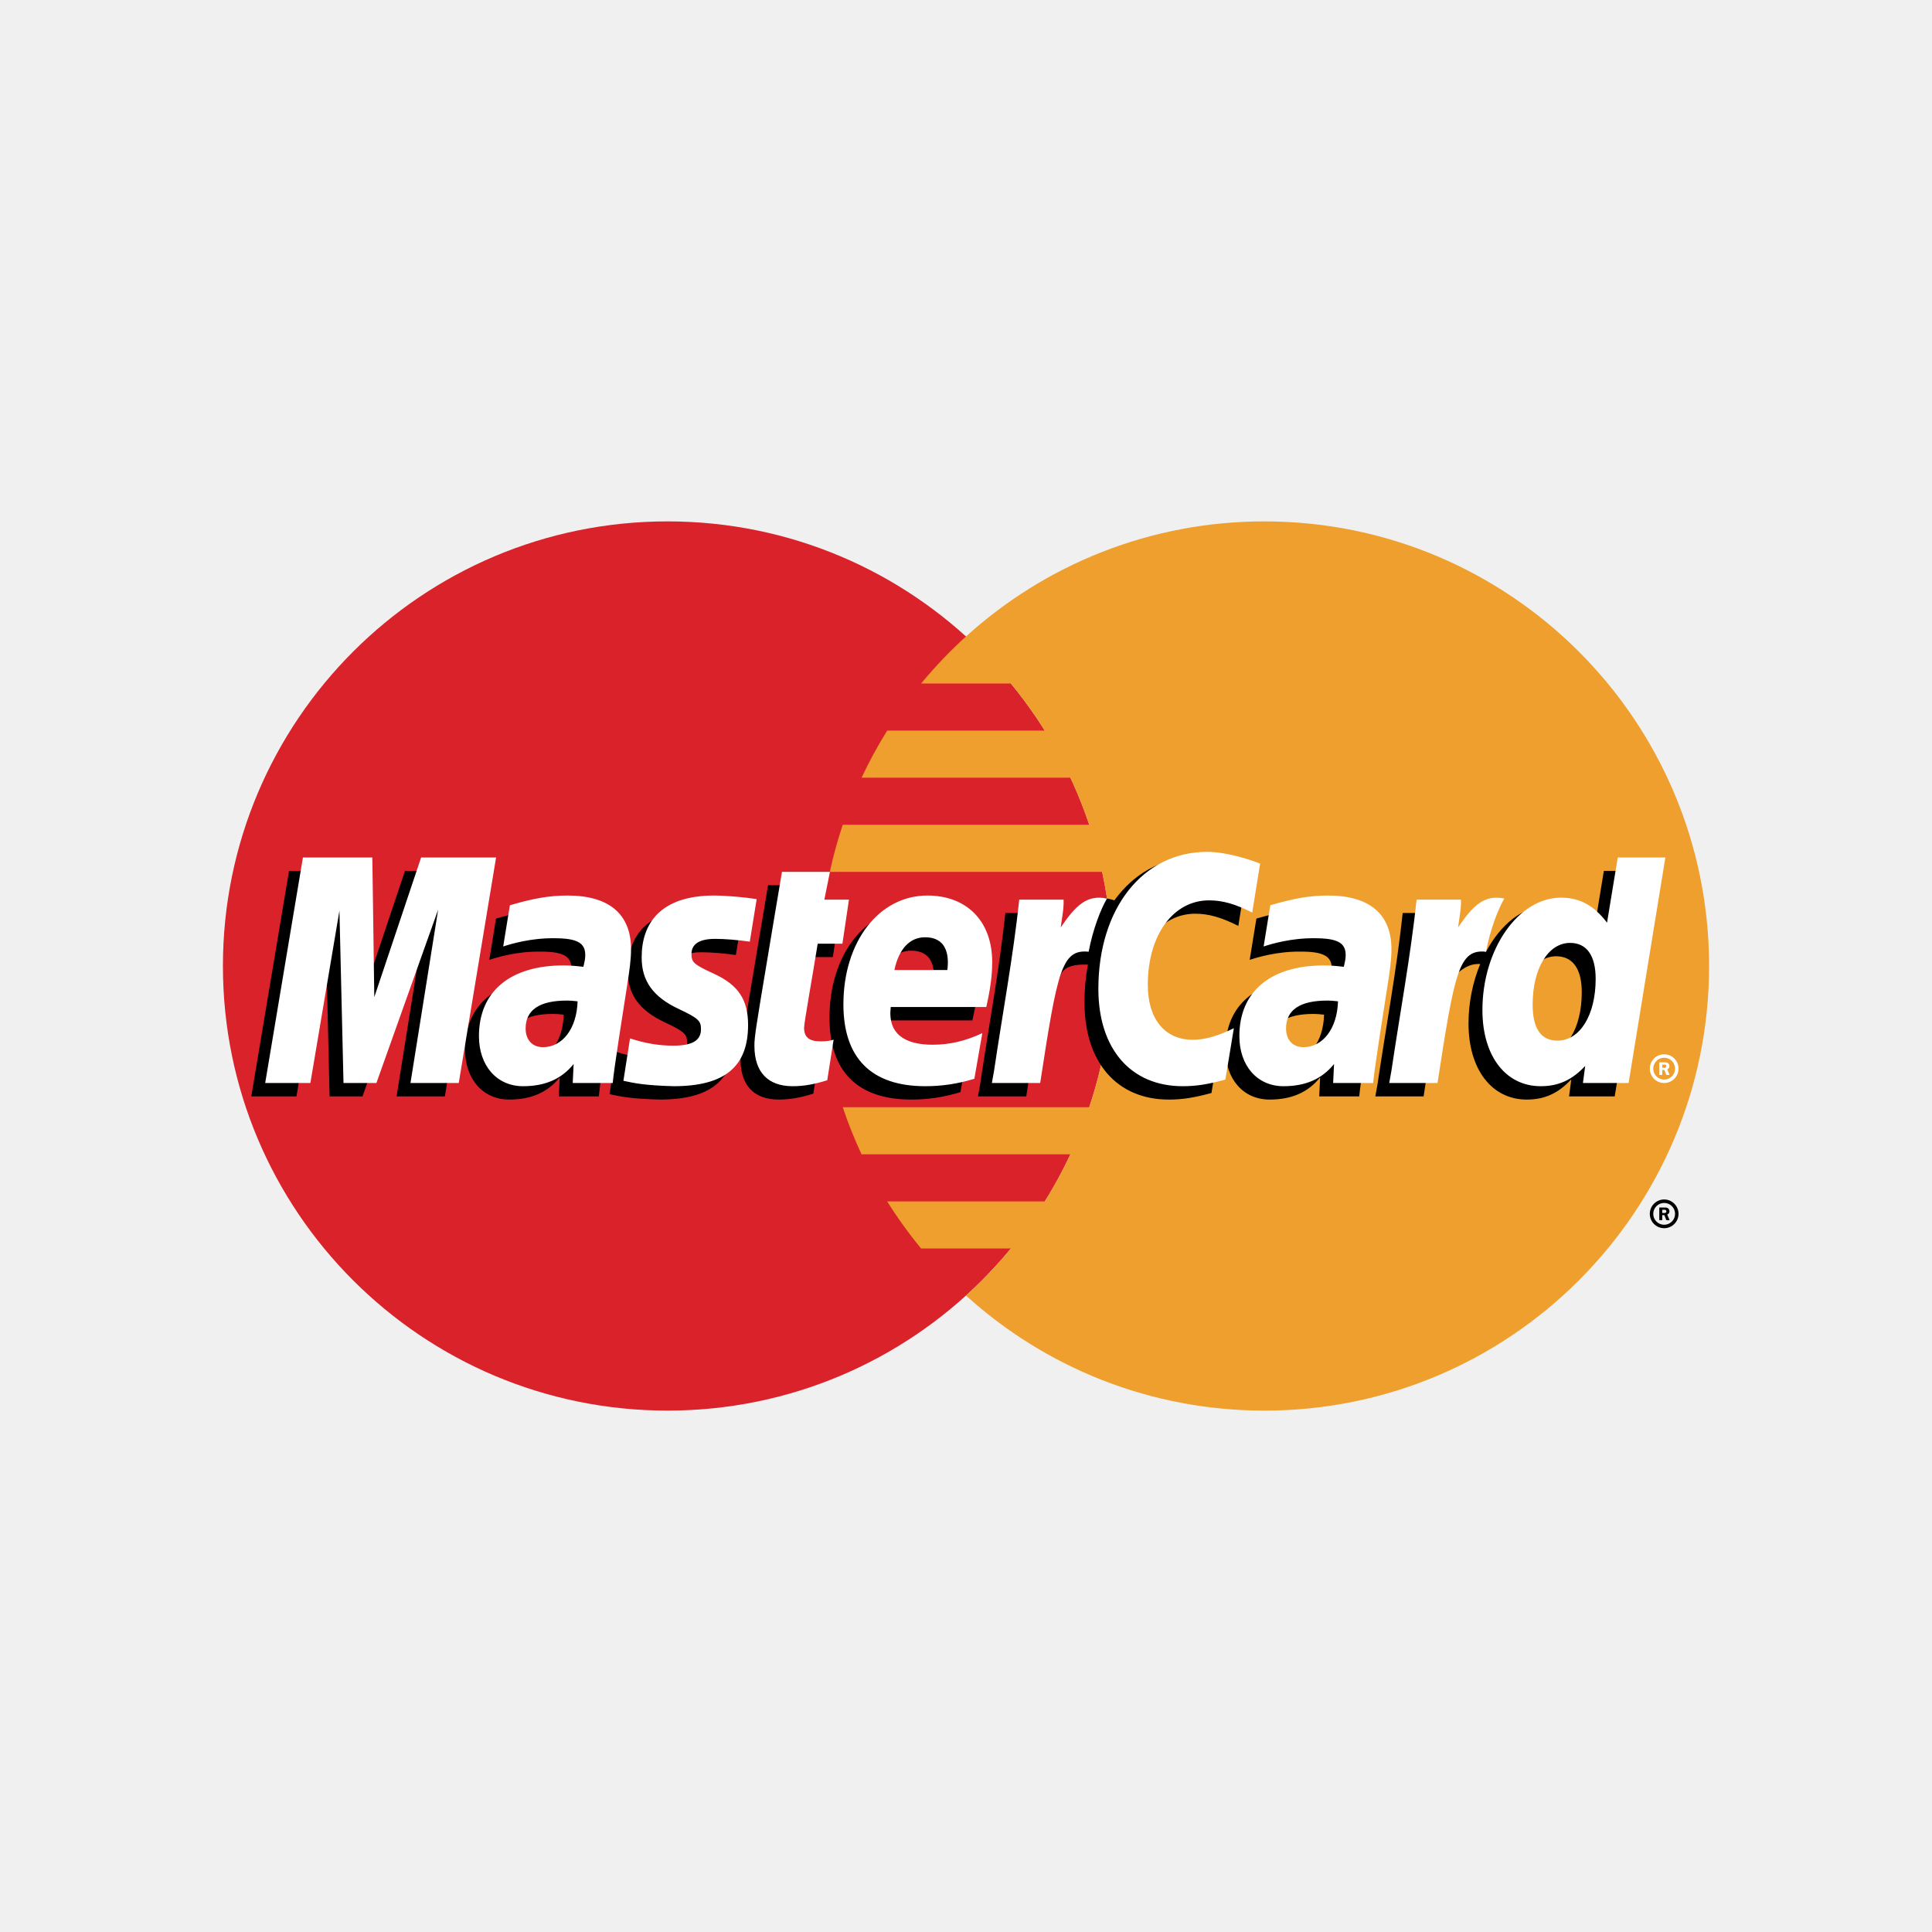
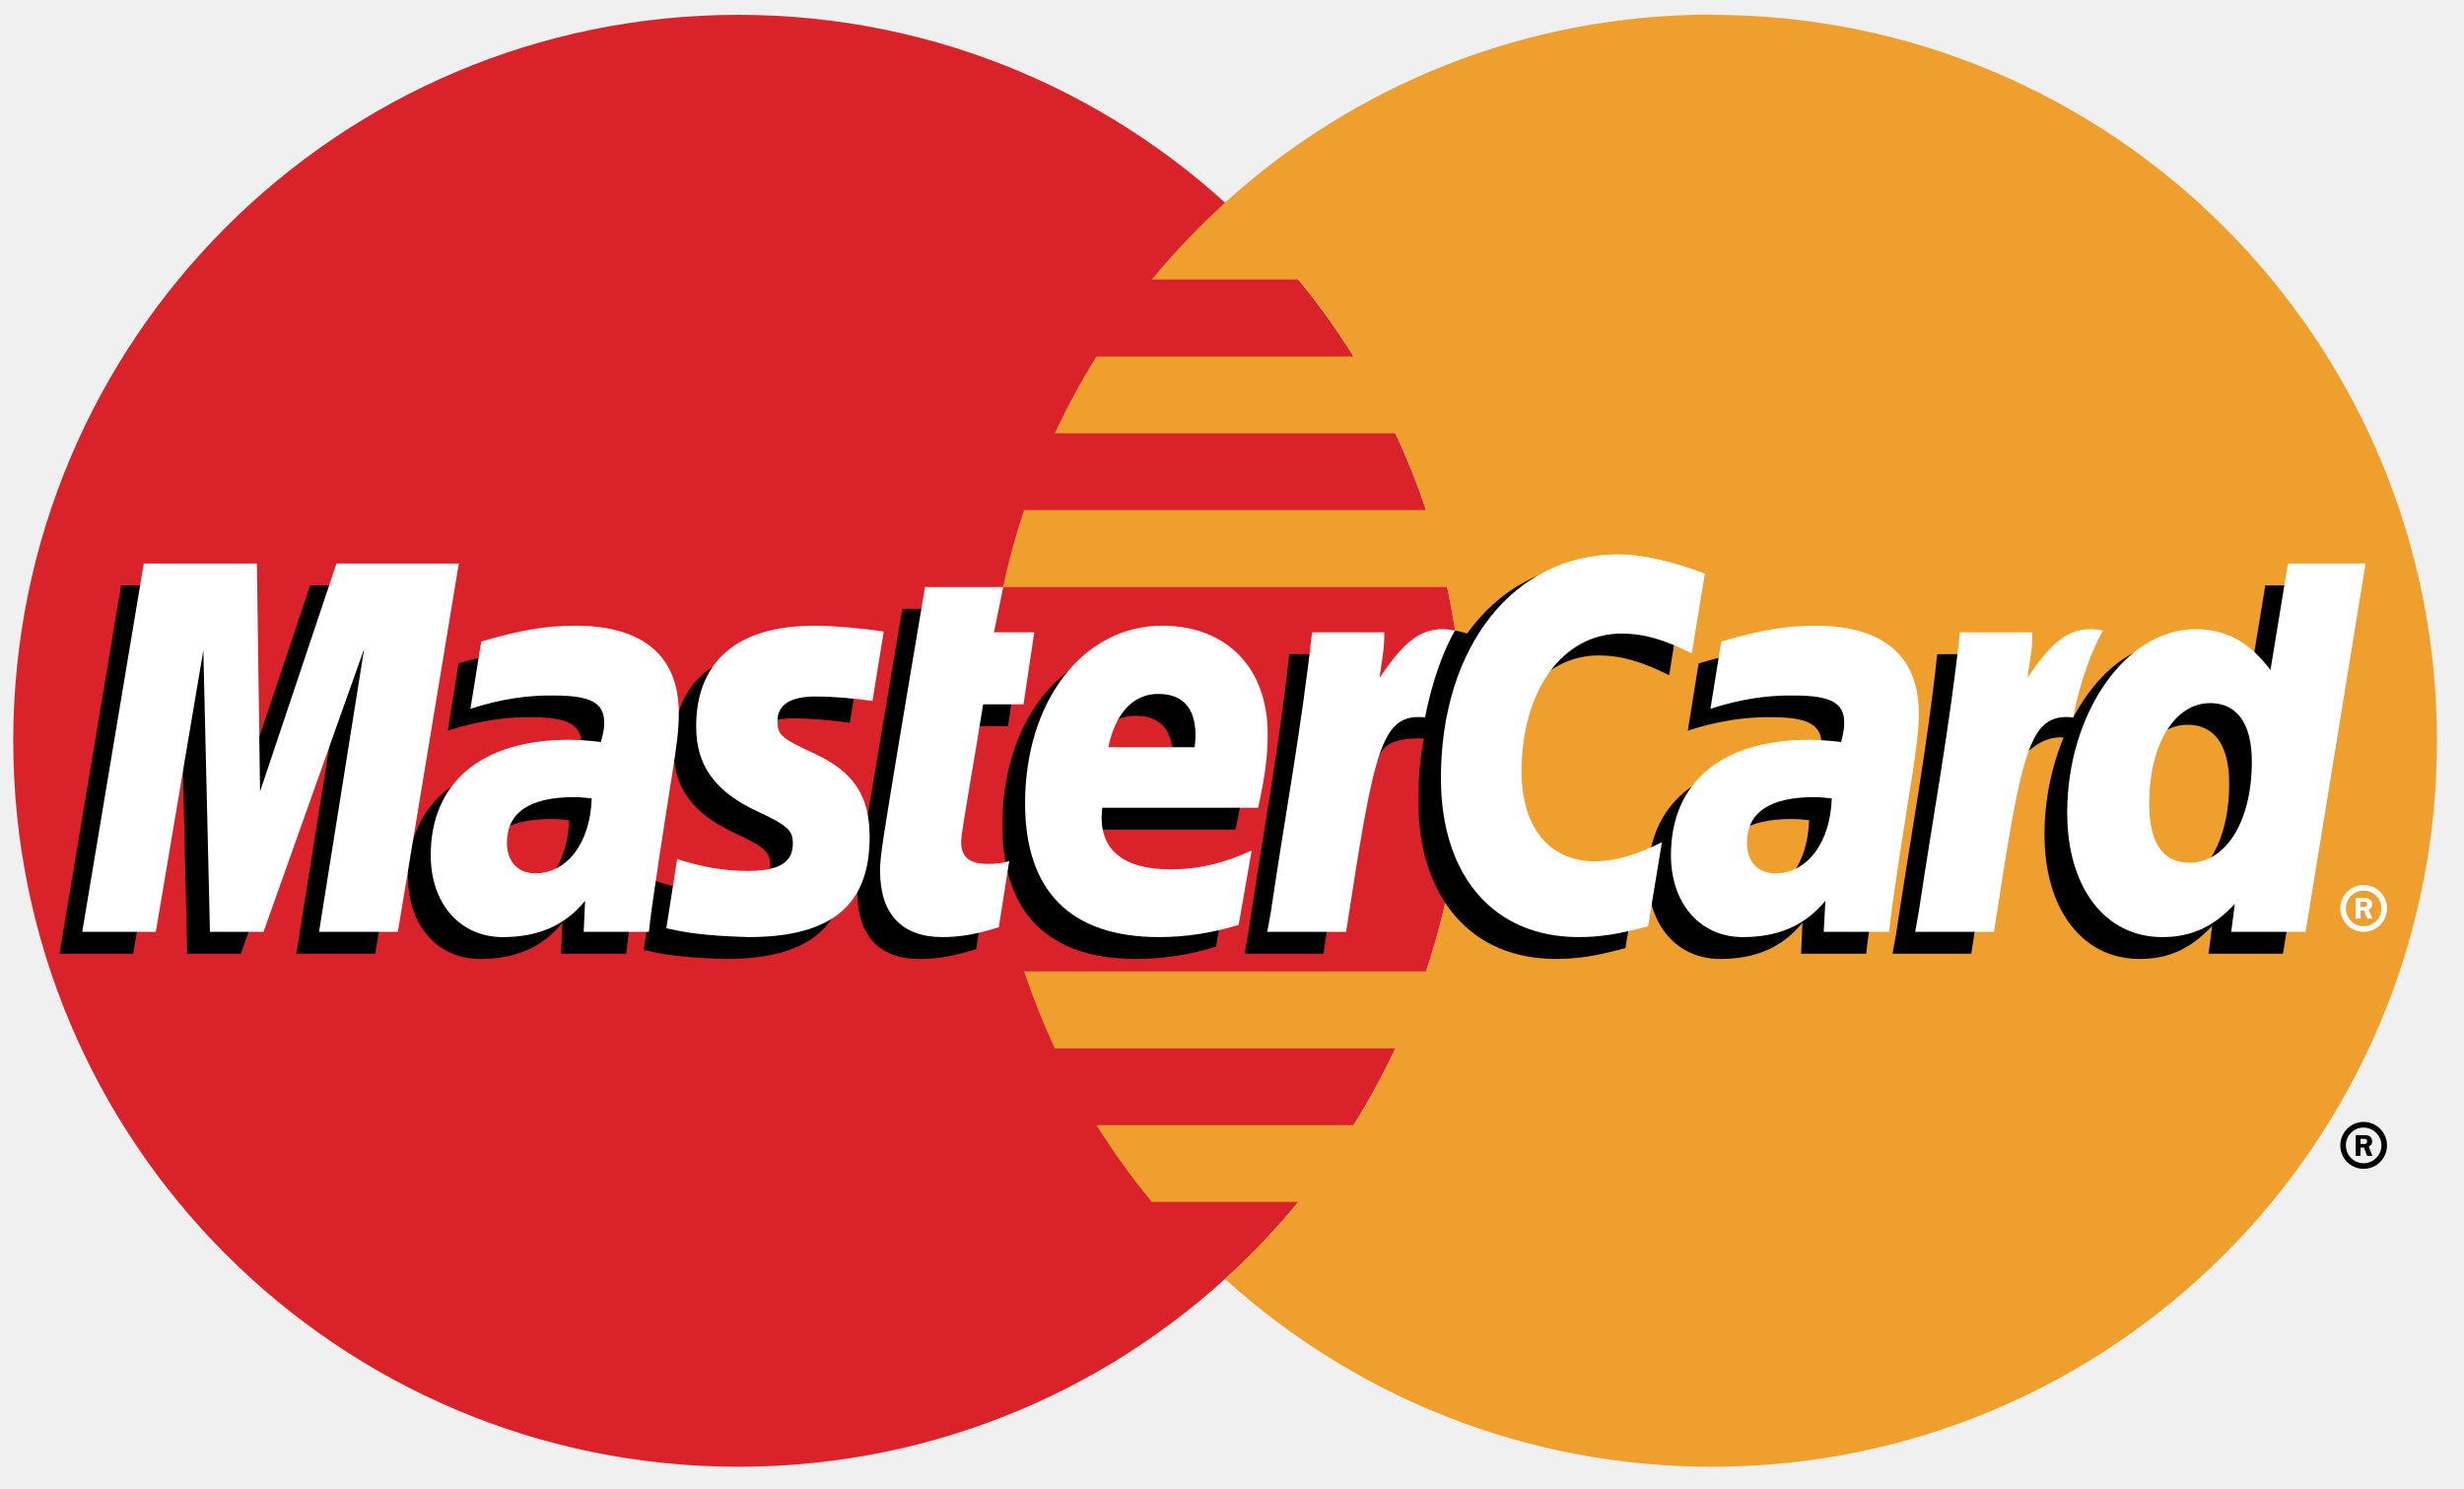
- <svg xmlns="http://www.w3.org/2000/svg" width="800px" height="800px" viewBox="0 -140 780 780" enable-background="new 0 0 780 500" version="1.1" xml:space="preserve">
-   <path d="m449.01 250c0 99.143-80.371 179.5-179.51 179.5s-179.5-80.361-179.5-179.5c0-99.133 80.362-179.5 179.5-179.5 99.137 0 179.51 80.371 179.51 179.5" fill="#D9222A" />
-   <path d="m510.49 70.496c-46.379 0-88.643 17.596-120.5 46.467-6.49 5.889-12.548 12.237-18.125 18.996h36.267c4.965 6.037 9.536 12.387 13.685 19.012h-63.635c-3.827 6.122-7.281 12.469-10.342 19.008h84.313c2.894 6.185 5.431 12.53 7.601 19.004h-99.513c-2.09 6.234-3.832 12.58-5.217 19.008h109.94c2.689 12.49 4.045 25.231 4.042 38.008 0 19.935-3.254 39.112-9.254 57.021h-99.513c2.164 6.477 4.7 12.824 7.596 19.008h84.316c-3.063 6.541-6.519 12.889-10.347 19.013h-63.625c4.147 6.62 8.719 12.966 13.685 18.996h36.259c-5.57 6.772-11.63 13.127-18.13 19.013 31.857 28.866 74.117 46.454 120.5 46.454 99.139 0 179.51-80.361 179.51-179.5 0-99.129-80.371-179.5-179.51-179.5" fill="#EE9F2D" />
-   <path d="m666.07 350.06c0-3.199 2.592-5.801 5.796-5.801s5.796 2.602 5.796 5.801-2.592 5.801-5.796 5.801-5.796-2.602-5.796-5.801zm5.796 4.408c2.434-1e-3 4.407-1.974 4.408-4.408 0-2.432-1.971-4.402-4.402-4.404h-6e-3c-2.429-3e-3 -4.4 1.963-4.404 4.391v0.014c-2e-3 2.433 1.968 4.406 4.4 4.408 1e-3 -1e-3 3e-3 -1e-3 4e-3 -1e-3zm-0.783-1.86h-1.187v-5.096h2.149c0.45 0 0.908 0 1.305 0.254 0.413 0.279 0.646 0.771 0.646 1.279 0 0.571-0.338 1.104-0.884 1.312l0.938 2.25h-1.315l-0.779-2.017h-0.871l-2e-3 2.018zm0-2.89h0.658c0.246 0 0.505 0.021 0.726-0.1 0.195-0.125 0.296-0.359 0.296-0.584-5e-3 -0.209-0.112-0.402-0.288-0.518-0.207-0.129-0.536-0.101-0.758-0.101h-0.634v1.303zm-443.5-80.063c-2.046-0.238-2.945-0.301-4.35-0.301-11.046 0-16.638 3.787-16.638 11.268 0 4.611 2.729 7.545 6.987 7.545 7.939 0 13.659-7.559 14.001-18.512zm14.171 32.996h-16.146l0.371-7.676c-4.926 6.065-11.496 8.949-20.426 8.949-10.563 0-17.804-8.25-17.804-20.229 0-18.024 12.596-28.541 34.217-28.541 2.208 0 5.042 0.199 7.941 0.57 0.604-2.441 0.763-3.488 0.763-4.801 0-4.908-3.396-6.737-12.5-6.737-9.533-0.108-17.396 2.271-20.625 3.333 0.204-1.229 2.7-16.659 2.7-16.659 9.712-2.846 16.116-3.917 23.325-3.917 16.732 0 25.596 7.513 25.579 21.712 0.033 3.805-0.597 8.5-1.579 14.671-1.691 10.734-5.32 33.721-5.816 39.325zm-62.158 0h-19.487l11.162-69.997-24.925 69.997h-13.279l-1.642-69.597-11.733 69.597h-18.242l15.237-91.056h28.021l1.7 50.968 17.092-50.968h31.167l-15.071 91.056m354.97-32.996c-2.037-0.238-2.941-0.301-4.342-0.301-11.041 0-16.634 3.787-16.634 11.268 0 4.611 2.726 7.545 6.983 7.545 7.94 0 13.664-7.559 13.993-18.512zm14.184 32.996h-16.146l0.366-7.676c-4.926 6.065-11.5 8.949-20.422 8.949-10.565 0-17.8-8.25-17.8-20.229 0-18.024 12.588-28.541 34.213-28.541 2.208 0 5.037 0.199 7.934 0.57 0.604-2.441 0.763-3.488 0.763-4.801 0-4.908-3.392-6.737-12.496-6.737-9.533-0.108-17.387 2.271-20.629 3.333 0.204-1.229 2.709-16.659 2.709-16.659 9.712-2.846 16.112-3.917 23.313-3.917 16.74 0 25.604 7.513 25.587 21.712 0.032 3.805-0.597 8.5-1.579 14.671-1.684 10.734-5.321 33.721-5.813 39.325zm-220.39-1.125c-5.333 1.679-9.491 2.398-14 2.398-9.962 0-15.399-5.725-15.399-16.267-0.142-3.271 1.433-11.88 2.671-19.737 1.125-6.917 8.449-50.529 8.449-50.529h19.371l-2.263 11.208h11.699l-2.642 17.796h-11.742c-2.25 14.083-5.454 31.625-5.491 33.95 0 3.816 2.037 5.483 6.671 5.483 2.221 0 3.94-0.227 5.254-0.7l-2.578 16.398m59.392-0.6c-6.654 2.034-13.075 3.017-19.879 3-21.684-0.021-32.987-11.346-32.987-33.032 0-25.313 14.38-43.947 33.899-43.947 15.971 0 26.171 10.433 26.171 26.796 0 5.429-0.7 10.729-2.388 18.212h-38.574c-1.305 10.741 5.57 15.217 16.837 15.217 6.935 0 13.188-1.429 20.142-4.663l-3.221 18.417zm-10.888-43.9c0.107-1.543 2.055-13.217-9.013-13.217-6.171 0-10.583 4.704-12.38 13.217h21.393zm-123.42-5.017c0 9.367 4.542 15.826 14.842 20.676 7.892 3.709 9.112 4.81 9.112 8.17 0 4.617-3.479 6.701-11.191 6.701-5.813 0-11.221-0.908-17.458-2.922 0 0-2.563 16.321-2.68 17.102 4.43 0.967 8.38 1.861 20.279 2.19 20.563 0 30.059-7.829 30.059-24.75 0-10.175-3.976-16.146-13.737-20.634-8.171-3.75-9.108-4.587-9.108-8.045 0-4.004 3.237-6.046 9.537-6.046 3.825 0 9.05 0.408 14 1.112l2.775-17.175c-5.046-0.8-12.696-1.442-17.15-1.442-21.801 1e-3 -29.347 11.388-29.28 25.063m229.09-23.116c5.412 0 10.458 1.421 17.412 4.921l3.188-19.763c-2.854-1.121-12.904-7.7-21.417-7.7-13.041 0-24.065 6.471-31.82 17.15-11.309-3.746-15.958 3.825-21.657 11.367l-5.063 1.179c0.383-2.483 0.729-4.95 0.612-7.446h-17.896c-2.445 22.917-6.778 46.128-10.171 69.075l-0.884 4.976h19.496c3.254-21.143 5.037-34.68 6.121-43.842l7.341-4.084c1.097-4.078 4.529-5.458 11.417-5.291-0.926 5.008-1.389 10.091-1.383 15.184 0 24.225 13.07 39.308 34.05 39.308 5.404 0 10.041-0.712 17.221-2.658l3.43-20.759c-6.458 3.181-11.759 4.677-16.559 4.677-11.329 0-18.184-8.363-18.184-22.185 0-20.051 10.196-34.109 24.746-34.109" />
-   <path d="m185.21 297.24h-19.491l11.171-69.988-24.926 69.988h-13.283l-1.642-69.588-11.733 69.588h-18.241l15.237-91.042h28.021l0.788 56.362 18.904-56.362h30.267l-15.072 91.042" fill="#ffffff" />
-   <path d="m647.52 211.6l-4.321 26.309c-5.329-7.013-11.054-12.088-18.612-12.088-9.833 0-18.783 7.455-24.642 18.425-8.158-1.692-16.597-4.563-16.597-4.563l-4e-3 0.067c0.658-6.134 0.921-9.875 0.862-11.146h-17.9c-2.438 22.917-6.771 46.128-10.157 69.075l-0.893 4.976h19.492c2.633-17.096 4.648-31.291 6.133-42.551 6.658-6.016 9.992-11.266 16.721-10.916-2.979 7.205-4.725 15.503-4.725 24.017 0 18.513 9.366 30.725 23.533 30.725 7.142 0 12.621-2.462 17.967-8.171l-0.913 6.884h18.435l14.842-91.042-19.221-1e-3zm-24.371 73.941c-6.634 0-9.983-4.908-9.983-14.596 0-14.555 6.271-24.875 15.112-24.875 6.695 0 10.32 5.104 10.32 14.509 1e-3 14.679-6.37 24.962-15.449 24.962z" />
-   <path d="m233.19 264.26c-2.042-0.236-2.946-0.299-4.346-0.299-11.046 0-16.634 3.787-16.634 11.266 0 4.604 2.729 7.547 6.979 7.547 7.947-1e-3 13.668-7.559 14.001-18.514zm14.178 32.984h-16.146l0.367-7.663c-4.921 6.054-11.5 8.95-20.421 8.95-10.567 0-17.805-8.25-17.805-20.229 0-18.032 12.592-28.542 34.217-28.542 2.208 0 5.042 0.2 7.938 0.571 0.604-2.441 0.763-3.487 0.763-4.808 0-4.909-3.392-6.729-12.496-6.729-9.537-0.108-17.396 2.271-20.629 3.321 0.204-1.225 2.7-16.637 2.7-16.637 9.708-2.858 16.12-3.929 23.32-3.929 16.737 0 25.604 7.517 25.588 21.704 0.029 3.821-0.604 8.513-1.584 14.675-1.687 10.724-5.319 33.724-5.812 39.316zm261.38-88.592l-3.191 19.767c-6.95-3.496-12-4.92-17.407-4.92-14.551 0-24.75 14.058-24.75 34.106 0 13.821 6.857 22.181 18.184 22.181 4.8 0 10.096-1.492 16.554-4.675l-3.421 20.75c-7.184 1.957-11.816 2.67-17.225 2.67-20.977 0-34.051-15.084-34.051-39.309 0-32.55 18.059-55.3 43.888-55.3 8.507 1e-3 18.561 3.609 21.419 4.73m31.443 55.608c-2.041-0.236-2.941-0.299-4.347-0.299-11.041 0-16.633 3.787-16.633 11.266 0 4.604 2.729 7.547 6.983 7.547 7.938-1e-3 13.663-7.559 13.997-18.514zm14.178 32.984h-16.15l0.371-7.663c-4.925 6.054-11.5 8.95-20.421 8.95-10.563 0-17.804-8.25-17.804-20.229 0-18.032 12.596-28.542 34.212-28.542 2.213 0 5.042 0.2 7.941 0.571 0.601-2.441 0.763-3.487 0.763-4.808 0-4.909-3.393-6.729-12.495-6.729-9.533-0.108-17.396 2.271-20.63 3.321 0.204-1.225 2.704-16.637 2.704-16.637 9.709-2.858 16.116-3.929 23.316-3.929 16.741 0 25.604 7.517 25.583 21.704 0.033 3.821-0.596 8.513-1.579 14.675-1.682 10.724-5.323 33.724-5.811 39.316zm-220.39-1.121c-5.338 1.679-9.496 2.408-14 2.408-9.962 0-15.399-5.726-15.399-16.268-0.138-3.279 1.438-11.88 2.675-19.736 1.12-6.926 8.445-50.534 8.445-50.534h19.368l-2.26 11.212h9.941l-2.646 17.788h-9.975c-2.25 14.092-5.463 31.62-5.496 33.95 0 3.83 2.041 5.482 6.671 5.482 2.221 0 3.938-0.216 5.254-0.691l-2.578 16.389m59.391-0.592c-6.65 2.033-13.079 3.012-19.879 3-21.685-0.021-32.987-11.346-32.987-33.033 0-25.321 14.379-43.95 33.899-43.95 15.971 0 26.171 10.429 26.171 26.8 0 5.434-0.7 10.733-2.384 18.212h-38.574c-1.306 10.741 5.569 15.222 16.837 15.222 6.93 0 13.188-1.435 20.138-4.677l-3.221 18.426zm-10.891-43.912c0.116-1.538 2.06-13.217-9.013-13.217-6.167 0-10.579 4.717-12.375 13.217h21.388zm-123.42-5.005c0 9.367 4.542 15.818 14.842 20.675 7.892 3.709 9.112 4.812 9.112 8.172 0 4.616-3.483 6.699-11.188 6.699-5.816 0-11.225-0.908-17.467-2.921 0 0-2.554 16.321-2.671 17.101 4.421 0.967 8.375 1.85 20.275 2.191 20.566 0 30.059-7.829 30.059-24.746 0-10.18-3.971-16.15-13.737-20.637-8.167-3.759-9.113-4.584-9.113-8.046 0-4 3.246-6.059 9.542-6.059 3.821 0 9.046 0.421 14.004 1.125l2.771-17.179c-5.042-0.8-12.692-1.441-17.146-1.441-21.804 0-29.346 11.379-29.283 25.066m398.45 50.63h-18.438l0.917-6.893c-5.347 5.717-10.825 8.18-17.968 8.18-14.166 0-23.528-12.213-23.528-30.726 0-24.63 14.521-45.392 31.708-45.392 7.559 0 13.279 3.087 18.604 10.096l4.325-26.308h19.221l-14.841 91.043zm-28.746-17.109c9.075 0 15.45-10.283 15.45-24.953 0-9.405-3.629-14.509-10.325-14.509-8.837 0-15.115 10.315-15.115 24.875-1e-3 9.686 3.357 14.587 9.99 14.587zm-56.842-56.929c-2.441 22.917-6.773 46.13-10.162 69.063l-0.892 4.976h19.491c6.972-45.275 8.658-54.117 19.588-53.009 1.742-9.267 4.982-17.383 7.399-21.479-8.163-1.7-12.721 2.913-18.688 11.675 0.471-3.788 1.333-7.467 1.162-11.225l-17.898-1e-3m-160.42 0c-2.446 22.917-6.779 46.13-10.167 69.063l-0.888 4.976h19.5c6.963-45.275 8.646-54.117 19.57-53.009 1.75-9.267 4.991-17.383 7.399-21.479-8.154-1.7-12.717 2.913-18.679 11.675 0.471-3.788 1.324-7.467 1.162-11.225l-17.897-1e-3m254.57 68.241c-4e-3 -3.199 2.586-5.795 5.784-5.799h0.012c3.197-4e-3 5.793 2.586 5.796 5.783v0.016c-1e-3 3.201-2.595 5.795-5.796 5.797-3.201-2e-3 -5.795-2.596-5.796-5.797zm5.796 4.405c2.431 2e-3 4.402-1.969 4.403-4.399v-4e-3c3e-3 -2.433-1.968-4.406-4.399-4.408h-4e-3c-2.435 1e-3 -4.407 1.974-4.408 4.408 2e-3 2.432 1.975 4.403 4.408 4.403zm-0.784-1.871h-1.188v-5.082h2.153c0.446 0 0.909 9e-3 1.296 0.254 0.417 0.283 0.654 0.767 0.654 1.274 0 0.575-0.337 1.112-0.888 1.317l0.941 2.236h-1.32l-0.779-2.009h-0.87l1e-3 2.01zm0-2.879h0.653c0.246 0 0.513 0.019 0.729-0.1 0.196-0.125 0.296-0.361 0.296-0.588-9e-3 -0.21-0.114-0.404-0.287-0.523-0.204-0.117-0.542-0.084-0.763-0.084h-0.629l1e-3 1.295z" fill="#ffffff" />
+ <svg xmlns="http://www.w3.org/2000/svg" width="48px" height="29px" viewBox="0 0 48 29" version="1.1">
+   <g id="surface1">
+     <path style=" stroke:none;fill-rule:nonzero;fill:rgb(85.098%,13.333%,16.471%);fill-opacity:1;" d="M 28.508 14.434 C 28.508 22.246 22.184 28.578 14.383 28.578 C 6.582 28.578 0.258 22.246 0.258 14.434 C 0.258 6.621 6.582 0.289 14.383 0.289 C 22.184 0.289 28.508 6.621 28.508 14.434 " />
+     <path style=" stroke:none;fill-rule:nonzero;fill:rgb(93.333%,62.353%,17.647%);fill-opacity:1;" d="M 33.348 0.285 C 29.695 0.285 26.371 1.672 23.863 3.949 C 23.352 4.414 22.875 4.914 22.438 5.445 L 25.293 5.445 C 25.684 5.922 26.043 6.422 26.367 6.945 L 21.359 6.945 C 21.059 7.426 20.789 7.926 20.547 8.441 L 27.184 8.441 C 27.41 8.93 27.609 9.43 27.781 9.938 L 19.949 9.938 C 19.785 10.43 19.648 10.93 19.539 11.438 L 28.191 11.438 C 28.402 12.422 28.508 13.426 28.508 14.434 C 28.508 16.004 28.254 17.516 27.781 18.926 L 19.949 18.926 C 20.121 19.438 20.32 19.938 20.547 20.426 L 27.184 20.426 C 26.941 20.938 26.668 21.441 26.367 21.922 L 21.359 21.922 C 21.688 22.445 22.047 22.945 22.438 23.418 L 25.289 23.418 C 24.852 23.953 24.375 24.453 23.863 24.918 C 26.371 27.191 29.695 28.578 33.348 28.578 C 41.148 28.578 47.473 22.246 47.473 14.434 C 47.473 6.621 41.148 0.289 33.348 0.289 " />
+     <path style=" stroke:none;fill-rule:nonzero;fill:rgb(0%,0%,0%);fill-opacity:1;" d="M 45.59 22.316 C 45.59 22.066 45.793 21.859 46.043 21.859 C 46.297 21.859 46.5 22.066 46.5 22.316 C 46.5 22.57 46.297 22.773 46.043 22.773 C 45.793 22.773 45.59 22.57 45.59 22.316 Z M 46.043 22.664 C 46.234 22.664 46.391 22.508 46.391 22.316 C 46.391 22.125 46.234 21.973 46.047 21.969 L 46.043 21.969 C 45.852 21.969 45.699 22.125 45.699 22.316 C 45.699 22.508 45.852 22.664 46.043 22.664 Z M 45.984 22.52 L 45.891 22.52 L 45.891 22.117 L 46.059 22.117 C 46.094 22.117 46.129 22.117 46.16 22.137 C 46.195 22.16 46.211 22.199 46.211 22.238 C 46.211 22.281 46.188 22.324 46.145 22.34 L 46.215 22.52 L 46.113 22.52 L 46.051 22.359 L 45.984 22.359 Z M 45.984 22.289 L 46.035 22.289 C 46.055 22.289 46.074 22.293 46.094 22.281 C 46.105 22.273 46.113 22.254 46.113 22.238 C 46.113 22.219 46.105 22.207 46.094 22.195 C 46.078 22.188 46.051 22.188 46.031 22.188 L 45.984 22.188 Z M 11.086 15.98 C 10.922 15.961 10.852 15.957 10.742 15.957 C 9.875 15.957 9.434 16.258 9.434 16.844 C 9.434 17.211 9.648 17.441 9.984 17.441 C 10.609 17.441 11.059 16.844 11.086 15.98 Z M 12.199 18.582 L 10.93 18.582 L 10.957 17.977 C 10.57 18.453 10.055 18.684 9.352 18.684 C 8.52 18.684 7.949 18.031 7.949 17.086 C 7.949 15.668 8.941 14.84 10.645 14.84 C 10.816 14.84 11.039 14.855 11.266 14.883 C 11.316 14.691 11.328 14.609 11.328 14.504 C 11.328 14.117 11.059 13.973 10.344 13.973 C 9.594 13.965 8.977 14.152 8.723 14.238 C 8.738 14.141 8.934 12.926 8.934 12.926 C 9.699 12.699 10.203 12.617 10.77 12.617 C 12.086 12.617 12.781 13.207 12.781 14.328 C 12.785 14.625 12.734 14.996 12.656 15.484 C 12.523 16.328 12.238 18.141 12.199 18.582 Z M 7.309 18.582 L 5.773 18.582 L 6.652 13.066 L 4.691 18.582 L 3.648 18.582 L 3.52 13.098 L 2.594 18.582 L 1.16 18.582 L 2.359 11.406 L 4.562 11.406 L 4.695 15.422 L 6.043 11.406 L 8.496 11.406 L 7.309 18.582 M 35.242 15.98 C 35.082 15.961 35.008 15.957 34.898 15.957 C 34.031 15.957 33.59 16.258 33.59 16.844 C 33.59 17.211 33.805 17.441 34.141 17.441 C 34.766 17.441 35.215 16.844 35.242 15.98 Z M 36.355 18.582 L 35.086 18.582 L 35.113 17.977 C 34.727 18.453 34.211 18.684 33.508 18.684 C 32.676 18.684 32.105 18.031 32.105 17.086 C 32.105 15.668 33.098 14.84 34.801 14.84 C 34.973 14.84 35.195 14.855 35.426 14.883 C 35.473 14.691 35.484 14.609 35.484 14.504 C 35.484 14.117 35.219 13.973 34.5 13.973 C 33.75 13.965 33.133 14.152 32.879 14.238 C 32.895 14.141 33.09 12.926 33.09 12.926 C 33.855 12.699 34.359 12.617 34.926 12.617 C 36.242 12.617 36.941 13.207 36.938 14.328 C 36.941 14.625 36.891 14.996 36.812 15.484 C 36.68 16.328 36.395 18.141 36.355 18.582 Z M 19.016 18.492 C 18.594 18.625 18.27 18.684 17.914 18.684 C 17.129 18.684 16.703 18.23 16.703 17.398 C 16.691 17.141 16.812 16.465 16.91 15.844 C 17 15.301 17.578 11.863 17.578 11.863 L 19.102 11.863 L 18.922 12.746 L 19.844 12.746 L 19.637 14.148 L 18.711 14.148 C 18.535 15.258 18.281 16.641 18.277 16.824 C 18.277 17.125 18.438 17.258 18.805 17.258 C 18.98 17.258 19.113 17.238 19.219 17.199 L 19.016 18.492 M 23.688 18.445 C 23.164 18.605 22.66 18.684 22.125 18.684 C 20.418 18.68 19.527 17.789 19.527 16.078 C 19.527 14.086 20.66 12.617 22.195 12.617 C 23.453 12.617 24.254 13.438 24.254 14.727 C 24.254 15.156 24.199 15.574 24.066 16.164 L 21.031 16.164 C 20.93 17.008 21.469 17.363 22.355 17.363 C 22.902 17.363 23.395 17.25 23.941 16.996 Z M 22.832 14.984 C 22.84 14.863 22.992 13.945 22.121 13.945 C 21.637 13.945 21.289 14.316 21.148 14.984 Z M 13.121 14.59 C 13.121 15.328 13.477 15.84 14.289 16.219 C 14.91 16.512 15.004 16.598 15.004 16.863 C 15.004 17.227 14.73 17.391 14.125 17.391 C 13.668 17.391 13.242 17.32 12.75 17.16 C 12.75 17.16 12.547 18.449 12.539 18.508 C 12.887 18.586 13.199 18.656 14.137 18.684 C 15.754 18.684 16.5 18.066 16.5 16.73 C 16.5 15.93 16.188 15.461 15.418 15.105 C 14.777 14.809 14.703 14.746 14.703 14.473 C 14.703 14.156 14.957 13.996 15.453 13.996 C 15.754 13.996 16.164 14.027 16.555 14.082 L 16.773 12.73 C 16.375 12.668 15.773 12.617 15.422 12.617 C 13.707 12.617 13.113 13.512 13.121 14.59 M 31.145 12.77 C 31.57 12.77 31.969 12.883 32.516 13.156 L 32.766 11.598 C 32.543 11.512 31.75 10.992 31.082 10.992 C 30.055 10.992 29.188 11.504 28.578 12.344 C 27.688 12.051 27.324 12.645 26.875 13.238 L 26.477 13.332 C 26.504 13.137 26.531 12.941 26.523 12.746 L 25.117 12.746 C 24.922 14.551 24.582 16.383 24.316 18.191 L 24.246 18.582 L 25.781 18.582 C 26.035 16.914 26.176 15.848 26.262 15.125 L 26.84 14.805 C 26.926 14.484 27.195 14.375 27.738 14.387 C 27.664 14.781 27.629 15.184 27.629 15.586 C 27.629 17.492 28.656 18.684 30.309 18.684 C 30.734 18.684 31.098 18.625 31.664 18.473 L 31.934 16.836 C 31.426 17.086 31.008 17.207 30.629 17.207 C 29.738 17.207 29.199 16.547 29.199 15.457 C 29.199 13.879 30 12.77 31.145 12.77 " />
+     <path style=" stroke:none;fill-rule:nonzero;fill:rgb(100%,100%,100%);fill-opacity:1;" d="M 7.75 18.156 L 6.215 18.156 L 7.094 12.641 L 5.133 18.156 L 4.09 18.156 L 3.961 12.672 L 3.035 18.156 L 1.602 18.156 L 2.801 10.98 L 5.004 10.98 L 5.066 15.422 L 6.555 10.98 L 8.938 10.98 L 7.75 18.156 " />
+     <path style=" stroke:none;fill-rule:nonzero;fill:rgb(0%,0%,0%);fill-opacity:1;" d="M 44.129 11.406 L 43.789 13.48 C 43.371 12.926 42.918 12.527 42.324 12.527 C 41.551 12.527 40.848 13.113 40.387 13.98 C 39.742 13.848 39.078 13.621 39.078 13.621 L 39.078 13.625 C 39.129 13.141 39.152 12.848 39.148 12.746 L 37.738 12.746 C 37.547 14.551 37.207 16.383 36.938 18.191 L 36.867 18.582 L 38.402 18.582 C 38.609 17.234 38.77 16.117 38.887 15.23 C 39.41 14.754 39.672 14.34 40.199 14.367 C 39.965 14.938 39.828 15.59 39.828 16.262 C 39.828 17.719 40.566 18.684 41.68 18.684 C 42.242 18.684 42.676 18.488 43.094 18.039 L 43.023 18.582 L 44.473 18.582 L 45.641 11.406 Z M 42.211 17.234 C 41.688 17.234 41.426 16.848 41.426 16.082 C 41.426 14.938 41.918 14.121 42.613 14.121 C 43.141 14.121 43.426 14.523 43.426 15.266 C 43.426 16.422 42.926 17.234 42.211 17.234 Z M 42.211 17.234 " />
+     <path style=" stroke:none;fill-rule:nonzero;fill:rgb(100%,100%,100%);fill-opacity:1;" d="M 11.527 15.555 C 11.363 15.539 11.293 15.531 11.184 15.531 C 10.316 15.531 9.875 15.832 9.875 16.422 C 9.875 16.785 10.09 17.016 10.426 17.016 C 11.051 17.016 11.5 16.418 11.527 15.555 Z M 12.641 18.156 L 11.371 18.156 L 11.398 17.551 C 11.012 18.027 10.496 18.258 9.793 18.258 C 8.961 18.258 8.391 17.605 8.391 16.664 C 8.391 15.242 9.383 14.414 11.086 14.414 C 11.258 14.414 11.48 14.43 11.707 14.457 C 11.758 14.266 11.77 14.184 11.77 14.078 C 11.77 13.691 11.504 13.551 10.785 13.551 C 10.035 13.539 9.418 13.727 9.164 13.812 C 9.18 13.715 9.375 12.5 9.375 12.5 C 10.141 12.273 10.645 12.191 11.211 12.191 C 12.527 12.191 13.227 12.781 13.223 13.902 C 13.227 14.203 13.176 14.57 13.098 15.059 C 12.965 15.902 12.68 17.715 12.641 18.156 Z M 33.211 11.176 L 32.957 12.73 C 32.41 12.457 32.016 12.344 31.59 12.344 C 30.441 12.344 29.641 13.453 29.641 15.031 C 29.641 16.121 30.18 16.781 31.07 16.781 C 31.449 16.781 31.867 16.664 32.375 16.41 L 32.105 18.047 C 31.539 18.199 31.176 18.258 30.75 18.258 C 29.098 18.258 28.07 17.066 28.07 15.16 C 28.07 12.594 29.492 10.801 31.523 10.801 C 32.191 10.801 32.984 11.086 33.211 11.176 M 35.684 15.555 C 35.523 15.539 35.453 15.531 35.34 15.531 C 34.473 15.531 34.031 15.832 34.031 16.422 C 34.031 16.785 34.246 17.016 34.582 17.016 C 35.207 17.016 35.656 16.418 35.684 15.555 Z M 36.801 18.156 L 35.527 18.156 L 35.559 17.551 C 35.168 18.027 34.652 18.258 33.949 18.258 C 33.121 18.258 32.551 17.605 32.551 16.664 C 32.551 15.242 33.539 14.414 35.242 14.414 C 35.414 14.414 35.637 14.43 35.867 14.457 C 35.914 14.266 35.926 14.184 35.926 14.078 C 35.926 13.691 35.66 13.551 34.941 13.551 C 34.191 13.539 33.574 13.727 33.32 13.812 C 33.336 13.715 33.531 12.5 33.531 12.5 C 34.297 12.273 34.801 12.191 35.367 12.191 C 36.684 12.191 37.383 12.781 37.379 13.902 C 37.383 14.203 37.332 14.57 37.258 15.059 C 37.125 15.902 36.836 17.715 36.801 18.156 Z M 19.457 18.066 C 19.035 18.199 18.711 18.258 18.355 18.258 C 17.57 18.258 17.145 17.805 17.145 16.977 C 17.133 16.715 17.258 16.039 17.355 15.418 C 17.441 14.875 18.02 11.438 18.02 11.438 L 19.543 11.438 L 19.363 12.32 L 20.148 12.32 L 19.938 13.723 L 19.152 13.723 C 18.977 14.832 18.723 16.215 18.723 16.398 C 18.723 16.699 18.883 16.832 19.246 16.832 C 19.422 16.832 19.555 16.812 19.66 16.777 L 19.457 18.066 M 24.129 18.02 C 23.605 18.18 23.102 18.258 22.566 18.258 C 20.859 18.254 19.969 17.363 19.969 15.652 C 19.969 13.66 21.102 12.191 22.637 12.191 C 23.895 12.191 24.695 13.012 24.695 14.301 C 24.695 14.73 24.641 15.148 24.508 15.738 L 21.473 15.738 C 21.371 16.582 21.914 16.938 22.801 16.938 C 23.344 16.938 23.836 16.824 24.383 16.57 Z M 23.273 14.559 C 23.281 14.438 23.434 13.52 22.562 13.52 C 22.078 13.52 21.73 13.891 21.59 14.559 Z M 13.562 14.164 C 13.562 14.902 13.918 15.414 14.73 15.797 C 15.352 16.086 15.445 16.176 15.445 16.438 C 15.445 16.805 15.172 16.969 14.566 16.969 C 14.109 16.969 13.684 16.895 13.191 16.738 C 13.191 16.738 12.992 18.023 12.98 18.086 C 13.328 18.16 13.641 18.23 14.578 18.258 C 16.195 18.258 16.941 17.641 16.941 16.309 C 16.941 15.504 16.629 15.035 15.859 14.68 C 15.219 14.383 15.145 14.32 15.145 14.047 C 15.145 13.73 15.398 13.57 15.895 13.57 C 16.195 13.57 16.605 13.602 16.996 13.656 L 17.215 12.305 C 16.816 12.242 16.215 12.191 15.867 12.191 C 14.148 12.191 13.555 13.086 13.562 14.164 M 44.914 18.156 L 43.465 18.156 L 43.535 17.613 C 43.117 18.062 42.684 18.258 42.121 18.258 C 41.008 18.258 40.27 17.293 40.27 15.836 C 40.27 13.895 41.414 12.258 42.766 12.258 C 43.359 12.258 43.812 12.5 44.23 13.055 L 44.57 10.98 L 46.082 10.98 Z M 42.652 16.809 C 43.367 16.809 43.867 15.996 43.867 14.84 C 43.867 14.102 43.582 13.699 43.055 13.699 C 42.359 13.699 41.867 14.512 41.867 15.656 C 41.867 16.422 42.133 16.809 42.652 16.809 Z M 38.18 12.32 C 37.988 14.129 37.648 15.957 37.379 17.762 L 37.309 18.156 L 38.844 18.156 C 39.391 14.586 39.523 13.891 40.387 13.977 C 40.523 13.246 40.777 12.609 40.969 12.285 C 40.324 12.152 39.965 12.516 39.496 13.207 C 39.535 12.906 39.602 12.617 39.59 12.32 L 38.18 12.32 M 25.559 12.32 C 25.363 14.129 25.023 15.957 24.758 17.762 L 24.688 18.156 L 26.223 18.156 C 26.77 14.586 26.902 13.891 27.762 13.977 C 27.898 13.246 28.152 12.609 28.344 12.285 C 27.703 12.152 27.344 12.516 26.875 13.207 C 26.91 12.906 26.977 12.617 26.965 12.32 L 25.559 12.32 M 45.59 17.699 C 45.59 17.445 45.793 17.242 46.043 17.242 C 46.297 17.242 46.5 17.445 46.5 17.699 C 46.5 17.949 46.297 18.156 46.043 18.156 C 45.793 18.156 45.59 17.949 45.59 17.699 Z M 46.043 18.047 C 46.234 18.047 46.391 17.891 46.391 17.699 C 46.391 17.508 46.234 17.352 46.047 17.352 L 46.043 17.352 C 45.852 17.352 45.699 17.508 45.699 17.699 C 45.699 17.891 45.852 18.047 46.043 18.047 Z M 45.984 17.898 L 45.891 17.898 L 45.891 17.496 L 46.059 17.496 C 46.094 17.496 46.129 17.5 46.16 17.52 C 46.195 17.539 46.211 17.578 46.211 17.617 C 46.211 17.664 46.188 17.707 46.141 17.723 L 46.215 17.898 L 46.113 17.898 L 46.051 17.738 L 45.984 17.738 Z M 45.984 17.672 L 46.035 17.672 C 46.055 17.672 46.074 17.672 46.09 17.664 C 46.105 17.652 46.113 17.637 46.113 17.617 C 46.113 17.602 46.105 17.586 46.094 17.574 C 46.078 17.566 46.051 17.57 46.031 17.57 L 45.984 17.57 Z M 45.984 17.672 " />
+   </g>
</svg>
